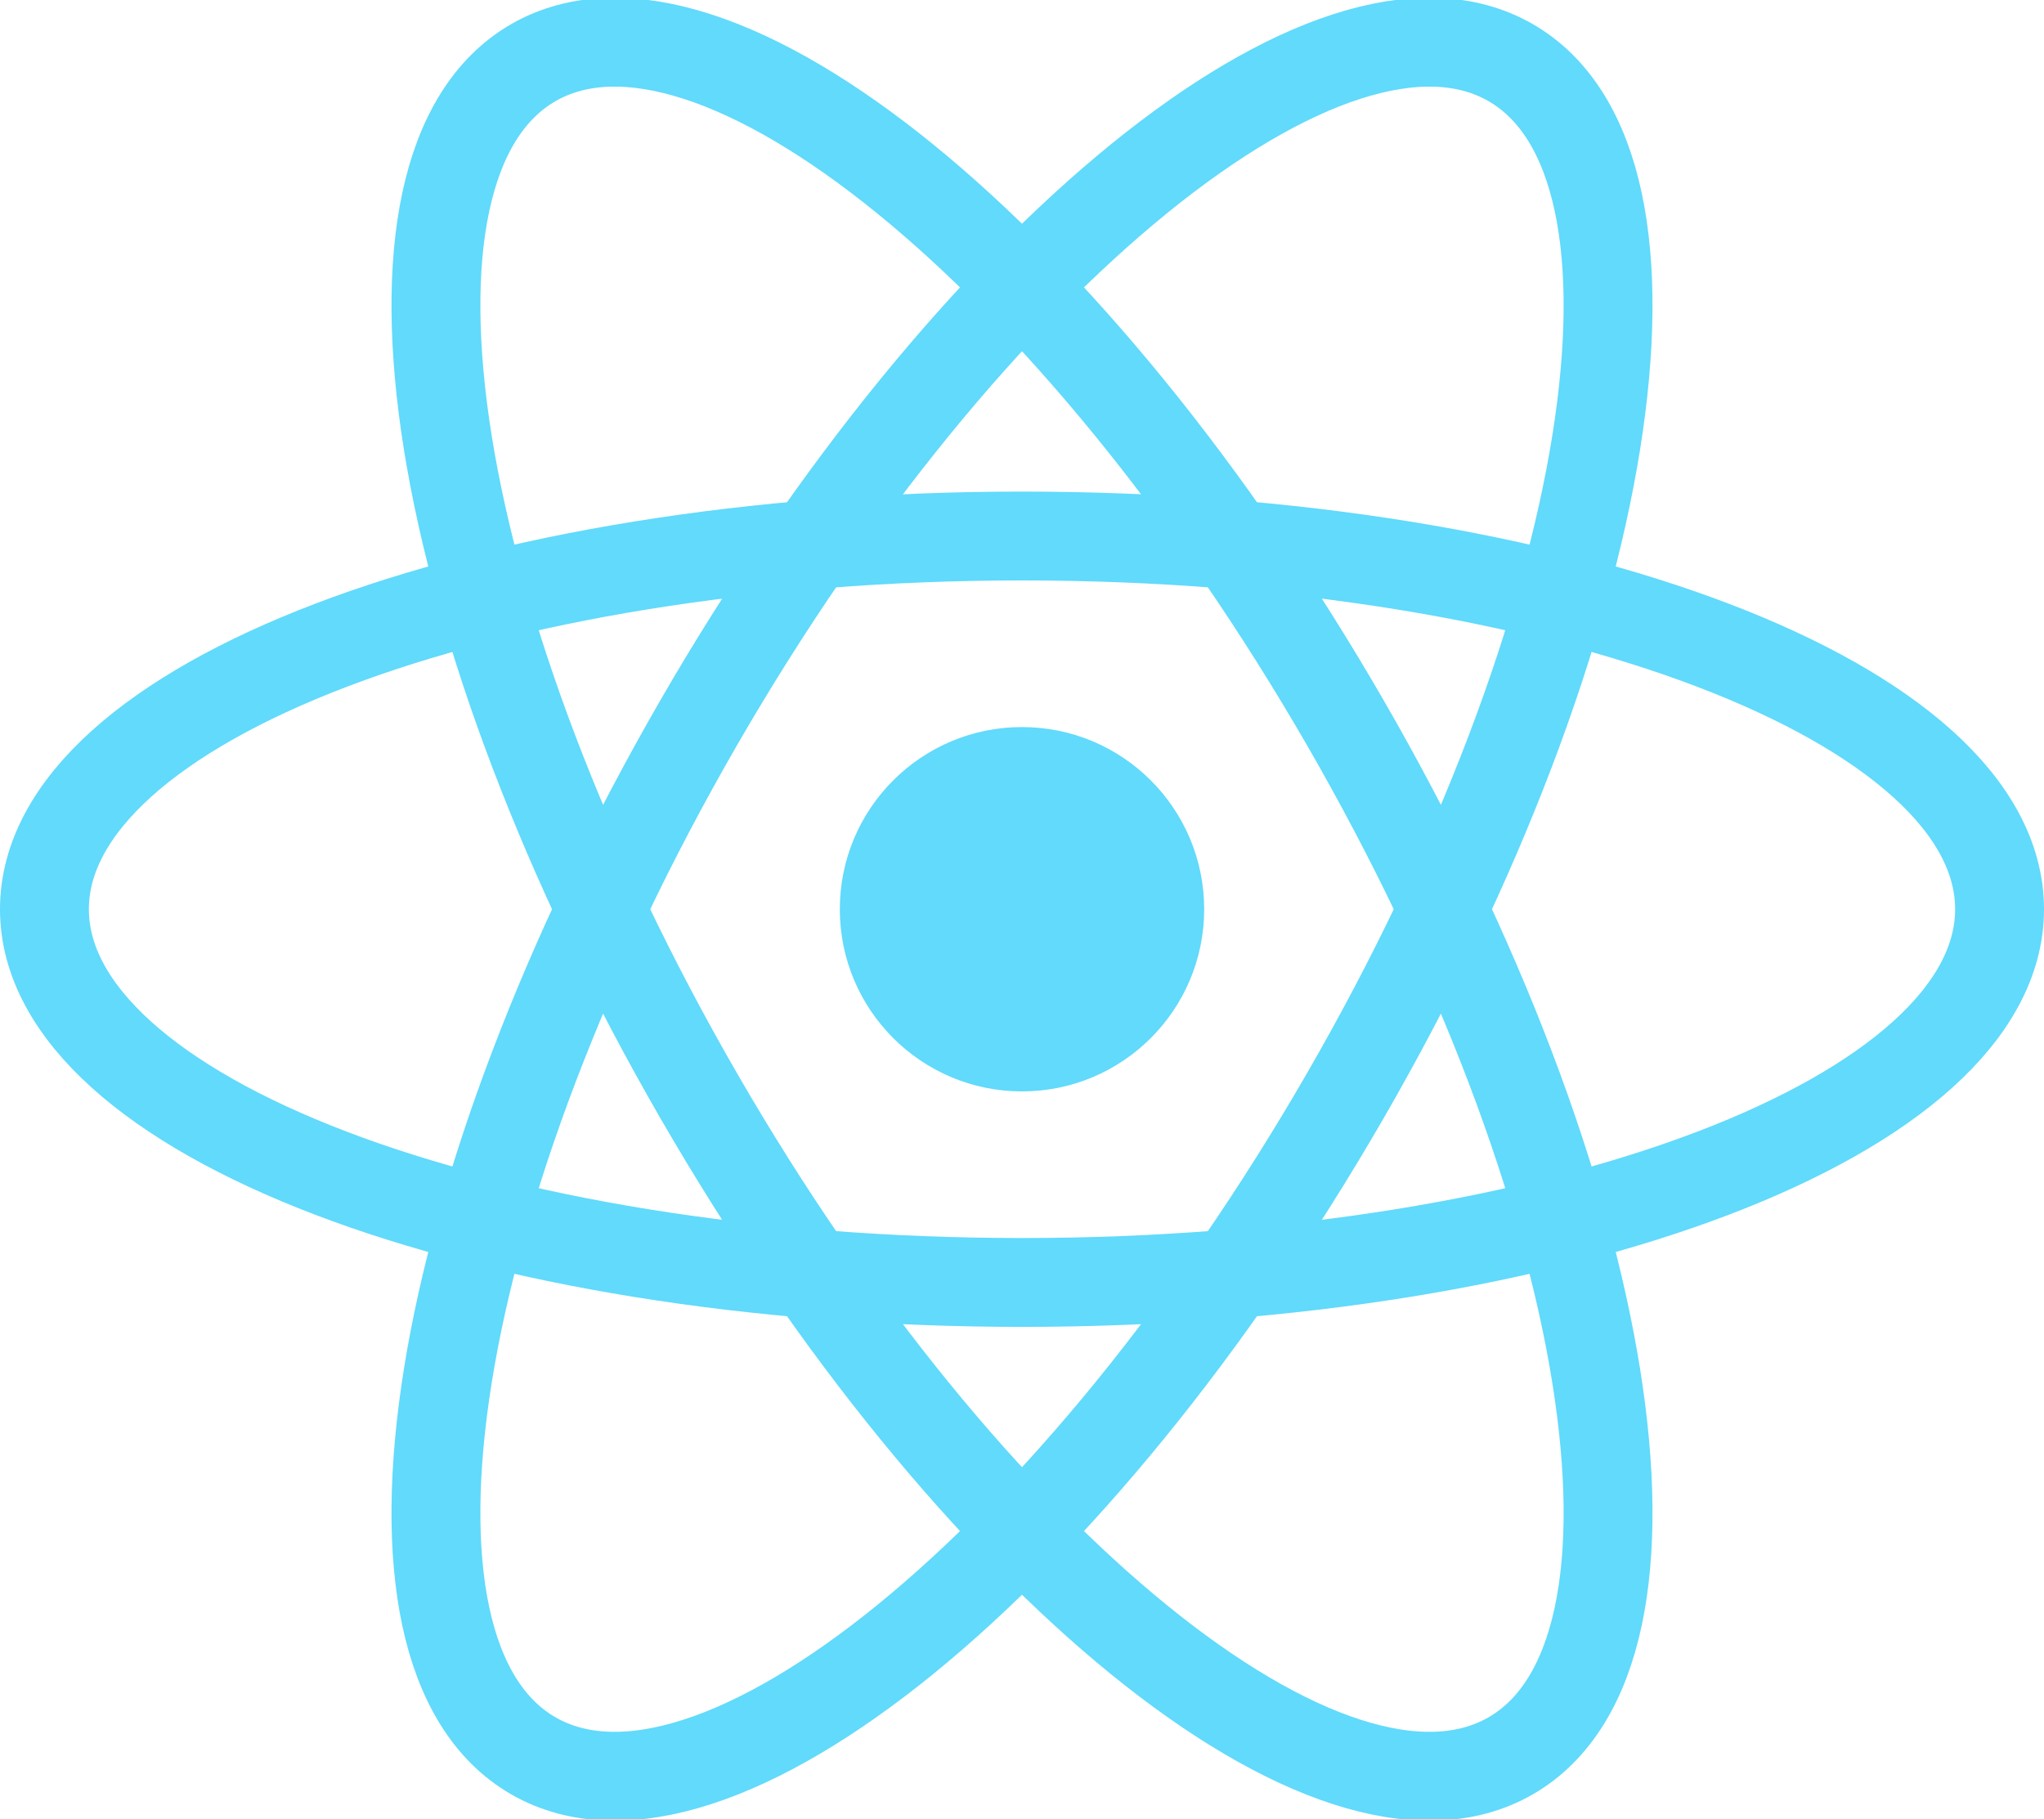
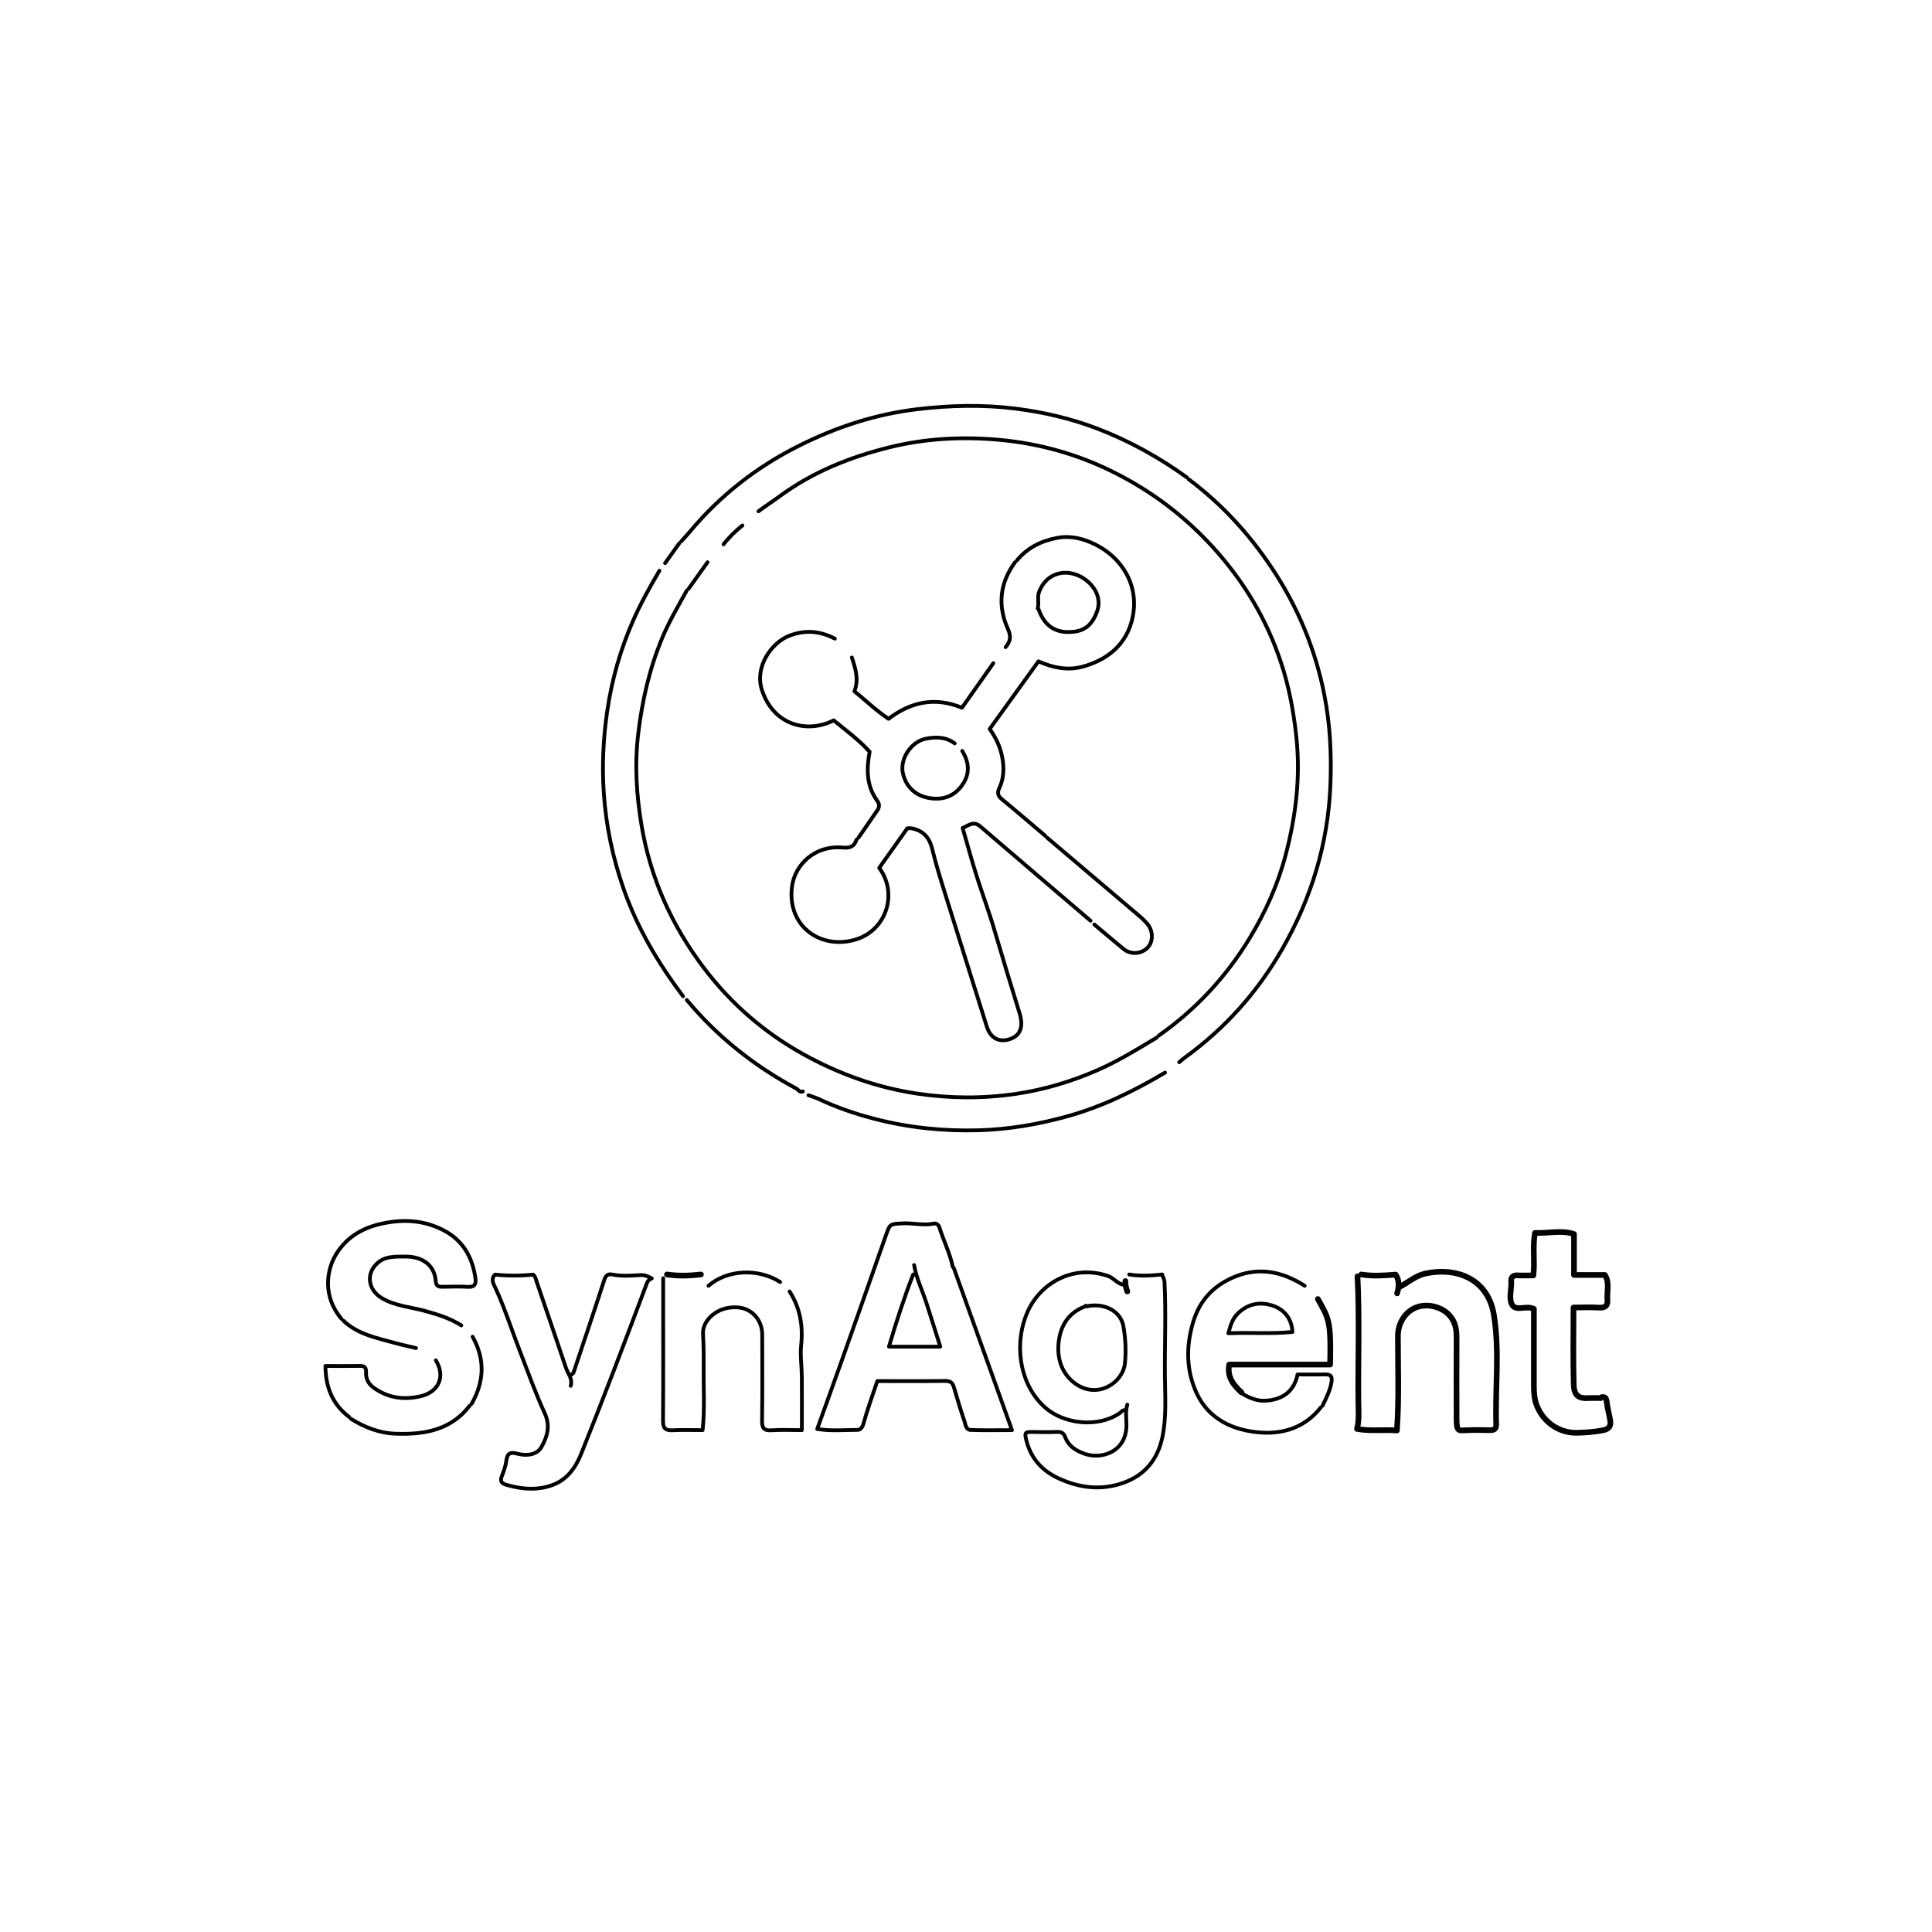
- <svg xmlns="http://www.w3.org/2000/svg" viewBox="-11.5 -10.232 23 20.463">
-   <circle cx="0" cy="0" r="2.05" fill="#61dafb" />
-   <g stroke="#61dafb" stroke-width="1" fill="none">
-     <ellipse rx="11" ry="4.2" />
-     <ellipse rx="11" ry="4.2" transform="rotate(60)" />
-     <ellipse rx="11" ry="4.2" transform="rotate(120)" />
-   </g>
+ <svg xmlns="http://www.w3.org/2000/svg" version="1.1" id="Layer_1" x="0px" y="0px" width="100%" viewBox="0 0 1024 1024" enable-background="new 0 0 1024 1024" xml:space="preserve">
+   <path fill="none" opacity="1" stroke="#000000" stroke-linecap="round" stroke-linejoin="round" stroke-width="2" d=" M614,549   C633.832,535.085 649.96,517.706 662.489,496.994   C670.831,483.204 677.38,468.597 681.462,452.99   C686.78,432.659 689.337,412.106 687.13,390.986   C685.72,377.497 683.308,364.368 679.059,351.481   C671.477,328.486 659.469,308.368 643.159,290.356   C627.859,273.46 610.106,260.164 589.94,250.12   C570.959,240.665 550.626,235.002 529.49,233.108   C510.025,231.363 490.567,232.337 471.514,237.056   C450.66,242.221 430.945,250.035 413.422,262.894   C409.674,265.644 405.737,268.195 402,271  " />
+   <path fill="none" opacity="1" stroke="#000000" stroke-linecap="round" stroke-linejoin="round" stroke-width="2" d=" M629,253   C614.246,242.361 598.418,233.579 581.458,227.109   C567.476,221.775 552.872,218.381 537.995,216.543   C520.83,214.422 503.714,214.812 486.482,216.846   C464.015,219.498 443.057,226.38 422.999,236.498   C400.72,247.735 381.468,262.789 365.491,281.993   C364.058,283.715 362.5,285.333 361,287  " />
+   <path fill="none" opacity="1" stroke="#000000" stroke-linecap="round" stroke-linejoin="round" stroke-width="3" d=" M719.5,676.5   C720.617,698.66 719.744,720.834 719.967,743   C720.014,747.664 720.492,752.363 719.248,757.365   C726.297,758.667 733.16,757.617 740.388,758.174   C741.597,741.026 740.889,724.502 740.924,708   C740.938,701.642 744.51,695.386 750.5,693   C756.436,690.636 763.983,692.587 768.061,696.943   C771.362,700.469 772.031,704.514 772.017,709   C771.971,723.5 771.969,738 772.014,752.5   C772.034,759.088 773.356,758.207 777.501,758.036   C781.495,757.871 785.501,757.94 789.5,758.024   C791.681,758.07 793.1,757.603 793.017,754.999   C792.393,735.672 794.905,716.192 791.814,697.03   C788.647,677.403 771.583,671.521 755.498,674.993   C750.351,676.104 746.491,679.65 742,682  " />
+   <path fill="none" opacity="1" stroke="#000000" stroke-linecap="round" stroke-linejoin="round" stroke-width="2" d=" M617.5,568.5   C601.216,578.143 584.384,586.464 566.022,591.578   C550.434,595.918 534.706,598.63 518.502,599.073   C499.852,599.583 481.542,597.686 463.499,593.003   C453.355,590.371 443.48,587.001 433.989,582.523   C432.232,581.694 430.333,581.167 428.5,580.5  " />
+   <path fill="none" opacity="1" stroke="#000000" stroke-linecap="round" stroke-linejoin="round" stroke-width="2" d=" M630,254   C647.452,267.059 661.948,282.84 674.045,300.97   C687.851,321.663 697.205,344.137 701.969,368.506   C705.067,384.353 705.803,400.329 705.12,416.505   C703.819,447.319 695.082,475.863 679.927,502.458   C666.818,525.464 649.542,544.939 628.007,560.509   C626.954,561.27 626,562.167 625,563  " />
+   <path fill="none" opacity="1" stroke="#000000" stroke-linecap="round" stroke-linejoin="round" stroke-width="2" d=" M505.5,672   C515.651,700.28 525.802,728.56 536.37,758   C528.532,758 521.51,758.164 514.503,757.917   C511.799,757.822 511.738,754.787 511.095,752.966   C509.008,747.056 507.335,741 505.499,735   C504.819,732.776 503.54,731.889 500.999,731.925   C489.001,732.093 477,732 465,732   C462.5,739.5 459.752,746.932 457.659,754.544   C457.074,756.674 455.918,757.888 454.5,757.883   C447.497,757.857 440.439,758.616 433.141,757.378   C437.368,745.62 441.476,734.325 445.491,722.997   C453.521,700.341 461.541,677.681 469.474,654.991   C471.726,648.55 471.596,648.769 478.496,648.415   C484.017,648.131 489.495,649.711 495.003,648.515   C496.592,648.17 497.626,649.641 497.901,650.531   C500.081,657.586 503.494,664.224 505,671.5  " />
+   <path fill="none" opacity="1" stroke="#000000" stroke-linecap="round" stroke-linejoin="round" stroke-width="2" d=" M364,313   C359.385,321.357 354.534,329.528 350.857,338.441   C344.14,354.726 340.336,371.483 338.26,388.972   C336.313,405.381 337.333,421.421 340.033,437.495   C344.718,465.39 356.01,490.484 373.031,512.977   C387.434,532.011 405.192,547.391 426.047,558.914   C444.763,569.255 464.649,576.413 485.983,579.614   C503.538,582.249 521.096,582.313 538.466,579.766   C553.276,577.594 567.67,573.326 581.602,567.233   C592.667,562.393 602.767,556.161 613,550  " />
+   <path fill="none" opacity="1" stroke="#000000" stroke-linecap="round" stroke-linejoin="round" stroke-width="2" d=" M302.5,734.5   C303.585,730.828 301.019,728.107 299.975,725.008   C294.863,709.823 289.671,694.665 284.492,679.503   C284.009,678.087 283.78,676.526 282.58,675.565   C275.833,676.249 269.167,676.249 262.397,675.562   C259.777,678 261.878,681.09 262.711,682.903   C267.665,693.687 271.219,704.979 275.509,715.996   C279.8,727.013 283.72,738.206 288.662,748.925   C291.786,755.7 290.175,761.275 286.961,766.978   C284.87,770.688 279.995,771.991 274.014,770.446   C270.612,769.568 268.884,770.143 268.406,773.988   C268.047,776.881 267.023,779.741 265.947,782.479   C264.848,785.278 266.036,786.312 268.494,787.02   C276.843,789.425 285.354,790.069 293.445,786.86   C300.749,783.963 305.103,777.828 308.046,770.519   C319.992,740.855 331.276,710.94 342.531,681.012   C342.995,679.777 343.346,678.388 345.456,677.591   C343.033,676.334 341.696,675.717 339.491,675.829   C334.523,676.081 329.48,676.548 324.496,675.519   C321.347,674.87 320.742,676.965 319.929,679.477   C314.735,695.522 309.338,711.501 303.975,727.492   C303.841,727.892 303.333,728.167 303,728.5  " />
+   <path fill="none" opacity="1" stroke="#000000" stroke-linecap="round" stroke-linejoin="round" stroke-width="3" d=" M848.5,741   C846.333,741 844.159,740.887 842.001,741.023   C837.056,741.336 834.293,739.949 834.122,733.996   C833.734,720.506 834,706.996 834,693   C838.82,693 843.173,692.794 847.496,693.068   C850.692,693.271 852.23,692.136 851.972,689.002   C851.598,684.466 853.264,679.615 850.582,675.75   C844.833,675.75 839.667,675.75 834.25,675.75   C834.25,668.5 834.25,661.5 834.25,654.079   C827.779,651.865 820.838,653.743 813.585,653.469   C812.172,660.743 813.618,668.209 812.711,676   C809.854,676 807.171,676.113 804.502,675.968   C801.87,675.824 800.71,676.876 800.998,679.5   C801.016,679.665 801,679.833 801,680   C801,683.833 799.735,688.329 801.311,691.337   C803.418,695.363 808.87,691.663 813,693.743   C813,707.163 813.009,720.831 812.994,734.5   C812.99,738.078 813.203,741.659 814.534,744.986   C818.087,753.868 826.46,759.655 835.998,759.406   C840.493,759.288 845.026,758.971 849.521,758.108   C852.75,757.488 853.917,755.941 853.465,753.005   C852.949,749.649 851.959,746.357 851.582,742.991   C851.373,741.127 850.915,740.252 849,740.5  " />
+   <path fill="none" opacity="1" stroke="#000000" stroke-linecap="round" stroke-linejoin="round" stroke-width="2" d=" M351.5,677.5   C351.5,679.833 351.5,682.167 351.5,684.5   C351.5,707.333 351.589,730.167 351.416,752.999   C351.386,756.962 352.62,758.266 356.503,758.066   C361.662,757.799 366.844,758 372.401,758   C373.586,746.872 372.859,736.17 372.953,725.5   C373.008,719.336 372.988,713.172 372.608,706.993   C372.183,700.072 379.91,692.149 391.004,692.937   C398.382,693.461 403.996,699.424 403.999,707.5   C404.004,722.667 404.135,737.835 403.909,752.999   C403.85,757.002 404.985,758.348 409.005,758.08   C413.989,757.747 419.011,758 425,758   C425,748.18 425.058,738.839 424.978,729.5   C424.931,723.999 424.067,718.438 424.629,713.013   C425.695,702.728 424.115,693.239 418.5,684.5  " />
+   <path fill="none" opacity="1" stroke="#000000" stroke-linecap="round" stroke-linejoin="round" stroke-width="2" d=" M597.5,744.5   C596.42,747.956 596.997,751.508 597.047,754.999   C597.253,769.44 583.935,773.724 574.973,770.576   C570.14,768.879 566.311,766.469 564.501,761.5   C563.722,759.361 562.199,758.847 559.998,758.946   C555.839,759.133 551.665,759.083 547.501,758.977   C543.288,758.869 542.915,759.258 544.002,763.499   C546.419,772.925 552.189,779.448 560.989,783.524   C572.211,788.723 583.786,790.066 595.466,785.905   C606.646,781.923 613.492,773.746 616.024,762.005   C618.346,751.237 617.528,740.339 617.424,729.501   C617.265,712.834 618.059,696.164 617.215,679.489   C617.128,677.775 616.202,676.866 616.004,675.499   C610.167,676.111 604.333,676.459 598.5,675.5  " />
+   <path fill="none" opacity="1" stroke="#000000" stroke-linecap="round" stroke-linejoin="round" stroke-width="2" d=" M691.5,681.5   C679.174,673.598 666.228,671.135 652.517,677.536   C642.351,682.282 635.631,689.801 632.332,700.95   C628.51,713.866 628.773,726.564 634.232,738.393   C640.625,752.244 653.596,758.179 668.018,759.255   C680.385,760.178 691.846,756.457 700,746  " />
+   <path fill="none" opacity="1" stroke="#000000" stroke-linecap="round" stroke-linejoin="round" stroke-width="2" d=" M231,721   C236.186,729.445 232.649,737.766 223.003,740.015   C213.994,742.114 205.594,740.98 198.017,735.477   C195.372,733.557 193.871,730.873 194.016,727.501   C194.11,725.318 193.601,723.934 191,723.972   C184.996,724.06 178.991,724 172.481,724   C172.575,735.337 176.263,744.312 185,751  " />
+   <path fill="none" opacity="1" stroke="#000000" stroke-linecap="round" stroke-linejoin="round" stroke-width="2" d=" M539,297   C544.619,290.228 552.054,286.603 560.509,285.049   C567.519,283.761 574.253,285.486 580.47,288.561   C594.562,295.533 603.98,310.169 600.26,327.448   C597.262,341.373 587.171,349.809 573.482,353.434   C565.556,355.532 557.865,353.814 550.403,350.529   C541.847,362.392 533.244,374.318 524.552,386.369   C527.835,390.988 530.046,395.635 531.124,400.975   C532.329,406.948 532.139,412.502 529.526,418.012   C528.519,420.137 528.924,421.879 530.959,423.55   C538.727,429.927 546.333,436.5 554,443  " />
+   <path fill="none" opacity="1" stroke="#000000" stroke-linecap="round" stroke-linejoin="round" stroke-width="2" d=" M555,444   C571.5,458 588.006,471.993 604.489,486.013   C605.741,487.079 606.891,488.281 607.989,489.51   C611.15,493.047 611.359,498.793 608.5,502   C605.226,505.673 599.408,506.177 595.512,502.985   C590.296,498.712 585.167,494.333 580,490  " />
+   <path fill="none" opacity="1" stroke="#000000" stroke-linecap="round" stroke-linejoin="round" stroke-width="2" d=" M349.5,302.5   C344.428,311.119 339.55,319.853 335.531,329.014   C328.795,344.367 324.262,360.295 321.832,376.976   C319.718,391.489 319.032,405.94 320.034,420.498   C321.226,437.791 324.778,454.621 330.486,471.005   C337.736,491.813 348.838,510.471 362,528  " />
+   <path fill="none" opacity="1" stroke="#000000" stroke-linecap="round" stroke-linejoin="round" stroke-width="2" d=" M550.5,323   C553.256,330.939 558.449,334.96 566,335   C574.181,335.043 578.663,331.896 581.488,323.996   C583.258,319.048 581.853,314.195 578.871,310.607   C570.866,300.976 556.001,300.622 550.838,313.435   C549.546,316.644 550.893,319.562 550,322.5  " />
+   <path fill="none" opacity="1" stroke="#000000" stroke-linecap="round" stroke-linejoin="round" stroke-width="2" d=" M181,699   C170.938,687.25 172.698,672.654 178.97,663.479   C185.518,653.9 194.803,649.663 205.979,647.868   C216.242,646.22 225.826,647.306 234.99,652.02   C245.335,657.343 250.405,666.299 251.982,677.503   C252.394,680.43 251.665,682.297 247.996,682.067   C243.513,681.786 238.999,681.943 234.5,682.024   C232.319,682.064 231.124,681.576 230.94,679.004   C230.333,670.558 223.903,665.863 214.5,665.99   C209.388,666.059 204.191,665.694 200.002,669.502   C193.756,675.178 195.104,683.741 202.457,688.073   C209.641,692.307 217.819,692.743 225.529,694.896   C232.175,696.751 238.654,698.766 244.5,702.5  " />
+   <path fill="none" opacity="1" stroke="#000000" stroke-linecap="round" stroke-linejoin="round" stroke-width="2" d=" M578,488   C558.5,471.333 538.977,454.693 519.521,437.976   C515.983,434.936 513.373,437.525 510.218,438.858   C512.685,447.375 514.945,455.734 517.539,463.988   C520.54,473.54 524.117,482.917 526.934,492.519   C531.299,507.396 535.831,522.217 540.389,537.034   C542.378,543.501 541.068,547.885 537.001,550.002   C532.116,552.545 525.541,552.191 522.985,544.005   C515.694,520.658 508.292,497.346 501.023,473.993   C498.546,466.037 496.051,458.068 494.092,449.978   C492.593,443.794 489.212,440.117 482.998,439.011   C482.513,438.925 482,439 480.92,439   C476.079,445.813 471.041,452.905 466.001,459.999   C475.982,473.414 469.962,492.719 453.946,497.83   C435.522,503.71 417.092,491.314 419.755,470.032   C421.254,458.059 432.131,447.923 446.48,449.218   C450.776,449.605 452.723,448.626 454,445  " />
+   <path fill="none" opacity="1" stroke="#000000" stroke-linecap="round" stroke-linejoin="round" stroke-width="2" d=" M596,681   C592.369,680.762 590.566,677.396 587.088,676.235   C568.531,670.042 551.703,680.21 545,694.5   C537.305,710.901 539.661,733.393 553.966,746.038   C563.924,754.841 581.98,756.911 593.482,748.974   C594.439,748.313 595.05,747.099 596.5,747.5  " />
+   <path fill="none" opacity="1" stroke="#000000" stroke-linecap="round" stroke-linejoin="round" stroke-width="3" d=" M698.5,688.5   C704.174,698.817 705.548,699.621 704.994,723.25   C687.165,723.25 669.33,723.25 651.489,723.25   C650.289,729.847 653.759,734.096 658,738  " />
+   <path fill="none" opacity="1" stroke="#000000" stroke-linecap="round" stroke-linejoin="round" stroke-width="2" d=" M364,530   C380.222,549.506 399.737,564.955 422.029,576.946   C423.114,577.53 423.843,579.145 425.5,578.5  " />
+   <path fill="none" opacity="1" stroke="#000000" stroke-linecap="round" stroke-linejoin="round" stroke-width="2" d=" M510,398   C513.596,404 514.34,409.901 510.039,416.027   C505.513,422.474 499.151,424.238 492.022,422.883   C485.042,421.556 480.223,416.963 478.585,409.98   C476.766,402.231 482.985,392.888 490.994,391.467   C496.352,390.516 501.43,390.585 506,394  " />
+   <path fill="none" opacity="1" stroke="#000000" stroke-linecap="round" stroke-linejoin="round" stroke-width="2" d=" M701,745   C702.849,741.131 704.824,737.394 705.64,733.026   C706.312,729.432 705.417,728.379 701.999,728.469   C697.336,728.593 692.667,728.5 687.739,728.5   C685.844,737.763 679.488,741.973 670.495,742.405   C666.445,742.6 662.551,741.093 659,739  " />
+   <path fill="none" opacity="1" stroke="#000000" stroke-linecap="round" stroke-linejoin="round" stroke-width="2" d=" M575,692.5   C566.209,695.794 562.059,702.73 561.098,711.511   C560.111,720.529 563.12,728.87 570.624,733.811   C582.31,741.505 595.268,732.595 596.246,722.524   C596.894,715.844 596.551,709.445 595.443,703.01   C594.146,695.47 586.461,690.876 577.512,692.086   C576.757,692.188 576.167,692.752 575.5,692  " />
+   <path fill="none" opacity="1" stroke="#000000" stroke-linecap="round" stroke-linejoin="round" stroke-width="2" d=" M685,706   C684.745,699.226 680.896,694.093 674.5,692   C667.061,689.565 660.717,691.486 655.879,696.381   C653.189,699.103 652.26,702.274 651.052,706.65   C662.16,706.144 673.315,707.096 684.5,706  " />
+   <path fill="none" opacity="1" stroke="#000000" stroke-linecap="round" stroke-linejoin="round" stroke-width="2" d=" M442.5,338.5   C434.72,334.479 426.896,333.674 418.464,336.907   C408.836,340.599 399.968,353.348 403.754,365.42   C409.566,383.946 427.242,389.166 441.89,381.804   C448.341,387.097 455.238,392.128 460.937,398.447   C459.206,407.648 459.154,416.527 464.999,424.501   C466.219,426.164 466.183,427.811 465.006,429.504   C461.656,434.326 458.333,439.167 455,444  " />
+   <path fill="none" opacity="1" stroke="#000000" stroke-linecap="round" stroke-linejoin="round" stroke-width="2" d=" M249,745   C238.93,758.156 224.609,760.445 209.504,759.882   C201.07,759.567 193.204,756.516 186,752  " />
+   <path fill="none" opacity="1" stroke="#000000" stroke-linecap="round" stroke-linejoin="round" stroke-width="2" d=" M484.5,670.5   C485.682,677.487 488.823,683.837 490.987,690.504   C493.462,698.126 495.839,705.779 498.364,713.75   C489.167,713.75 480.333,713.75 471.162,713.75   C475.029,700.624 479.145,687.94 484,675.5  " />
+   <path fill="none" opacity="1" stroke="#000000" stroke-linecap="round" stroke-linejoin="round" stroke-width="2" d=" M182,700   C189.868,707.419 200.138,709.247 210.006,711.98   C213.471,712.939 217,713.667 220.5,714.5  " />
+   <path fill="none" opacity="1" stroke="#000000" stroke-linecap="round" stroke-linejoin="round" stroke-width="2" d=" M526.5,351.5   C520.931,359.404 515.362,367.307 509.859,375.118   C495.45,369.194 482.749,372.04 470.93,380.977   C464.546,376.731 458.966,371.376 452.859,366.388   C455.264,360.27 453.48,354.377 451.5,348.5  " />
+   <path fill="none" opacity="1" stroke="#000000" stroke-linecap="round" stroke-linejoin="round" stroke-width="2" d=" M250.5,708.5   C257.18,720.43 256.685,732.258 250,744  " />
+   <path fill="none" opacity="1" stroke="#000000" stroke-linecap="round" stroke-linejoin="round" stroke-width="2" d=" M538,298   C529.811,309.061 528.72,321.151 534.226,333.399   C536.108,337.587 535.424,340.053 533,343  " />
+   <path fill="none" opacity="1" stroke="#000000" stroke-linecap="round" stroke-linejoin="round" stroke-width="3" d=" M721.5,675.5   C727.5,676.475 733.5,676.079 739.737,675.567   C741.753,678.641 741.552,682.028 740.5,685.5  " />
+   <path fill="none" opacity="1" stroke="#000000" stroke-linecap="round" stroke-linejoin="round" stroke-width="2" d=" M413.5,679.5   C401.558,671.907 385.115,673.052 375.5,681.5  " />
+   <path fill="none" opacity="1" stroke="#000000" stroke-linecap="round" stroke-linejoin="round" stroke-width="3" d=" M353.5,675.5   C359.5,676.382 365.5,676.193 371.5,675.5  " />
+   <path fill="none" opacity="1" stroke="#000000" stroke-linecap="round" stroke-linejoin="round" stroke-width="2" d=" M375,298   C371.667,302.667 368.333,307.333 365,312  " />
+   <path fill="none" opacity="1" stroke="#000000" stroke-linecap="round" stroke-linejoin="round" stroke-width="2" d=" M393.5,278.5   C389.818,281.485 386.389,284.723 383.5,288.5  " />
+   <path fill="none" opacity="1" stroke="#000000" stroke-linecap="round" stroke-linejoin="round" stroke-width="2" d=" M360,288   C357.5,291.5 355,295 352.5,298.5  " />
+   <path fill="none" opacity="1" stroke="#000000" stroke-linecap="round" stroke-linejoin="round" stroke-width="3" d=" M596.5,679   C596.314,680.928 596.899,682.715 597.5,684.5  " />
</svg>
